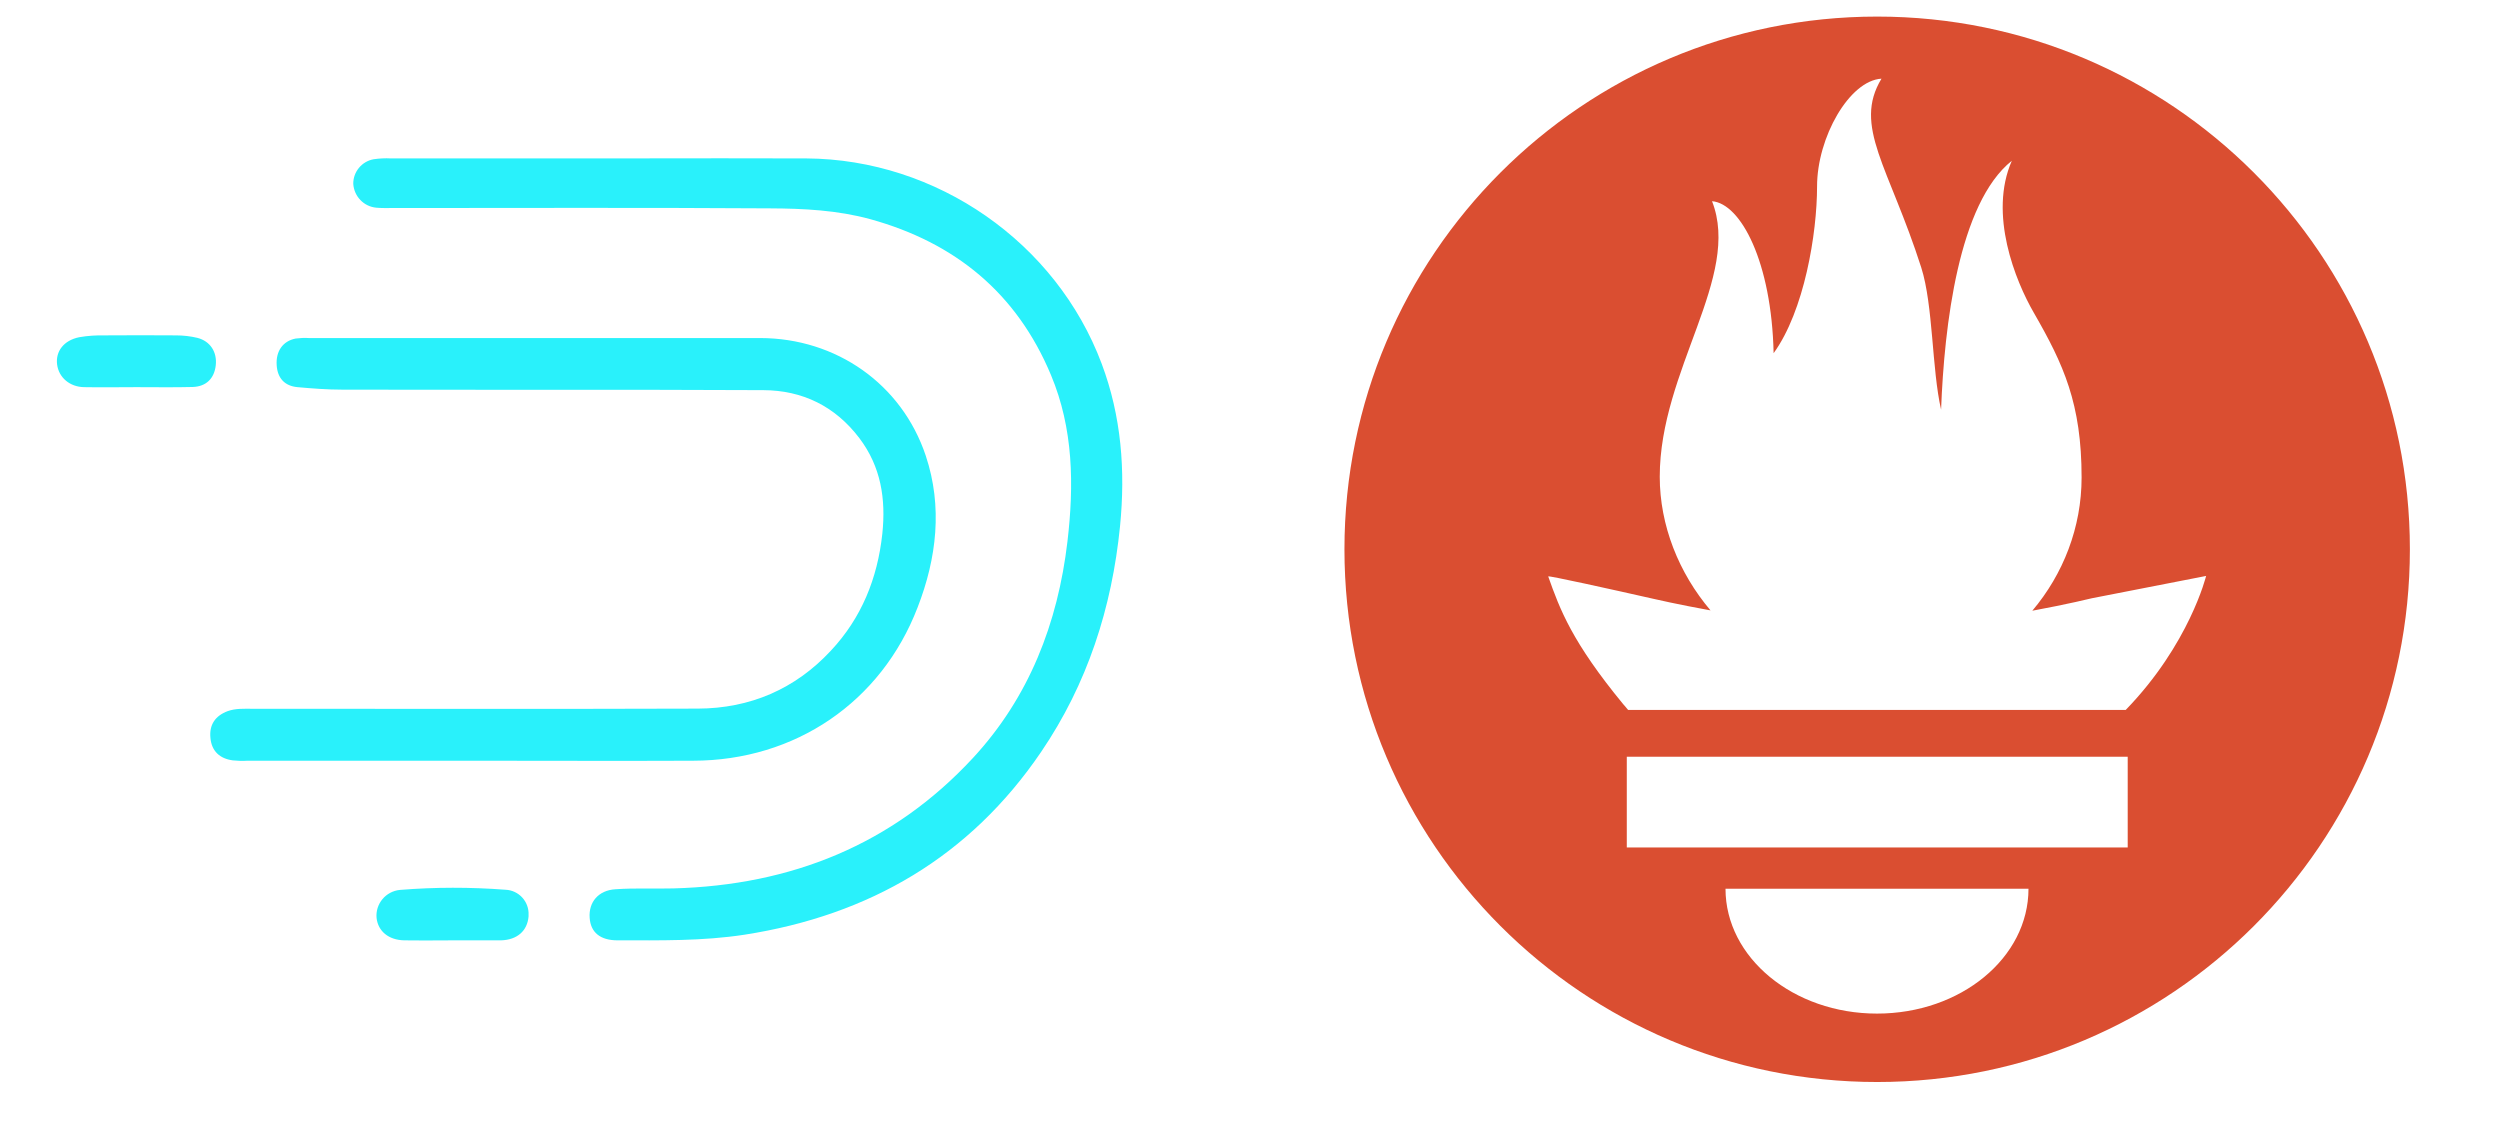
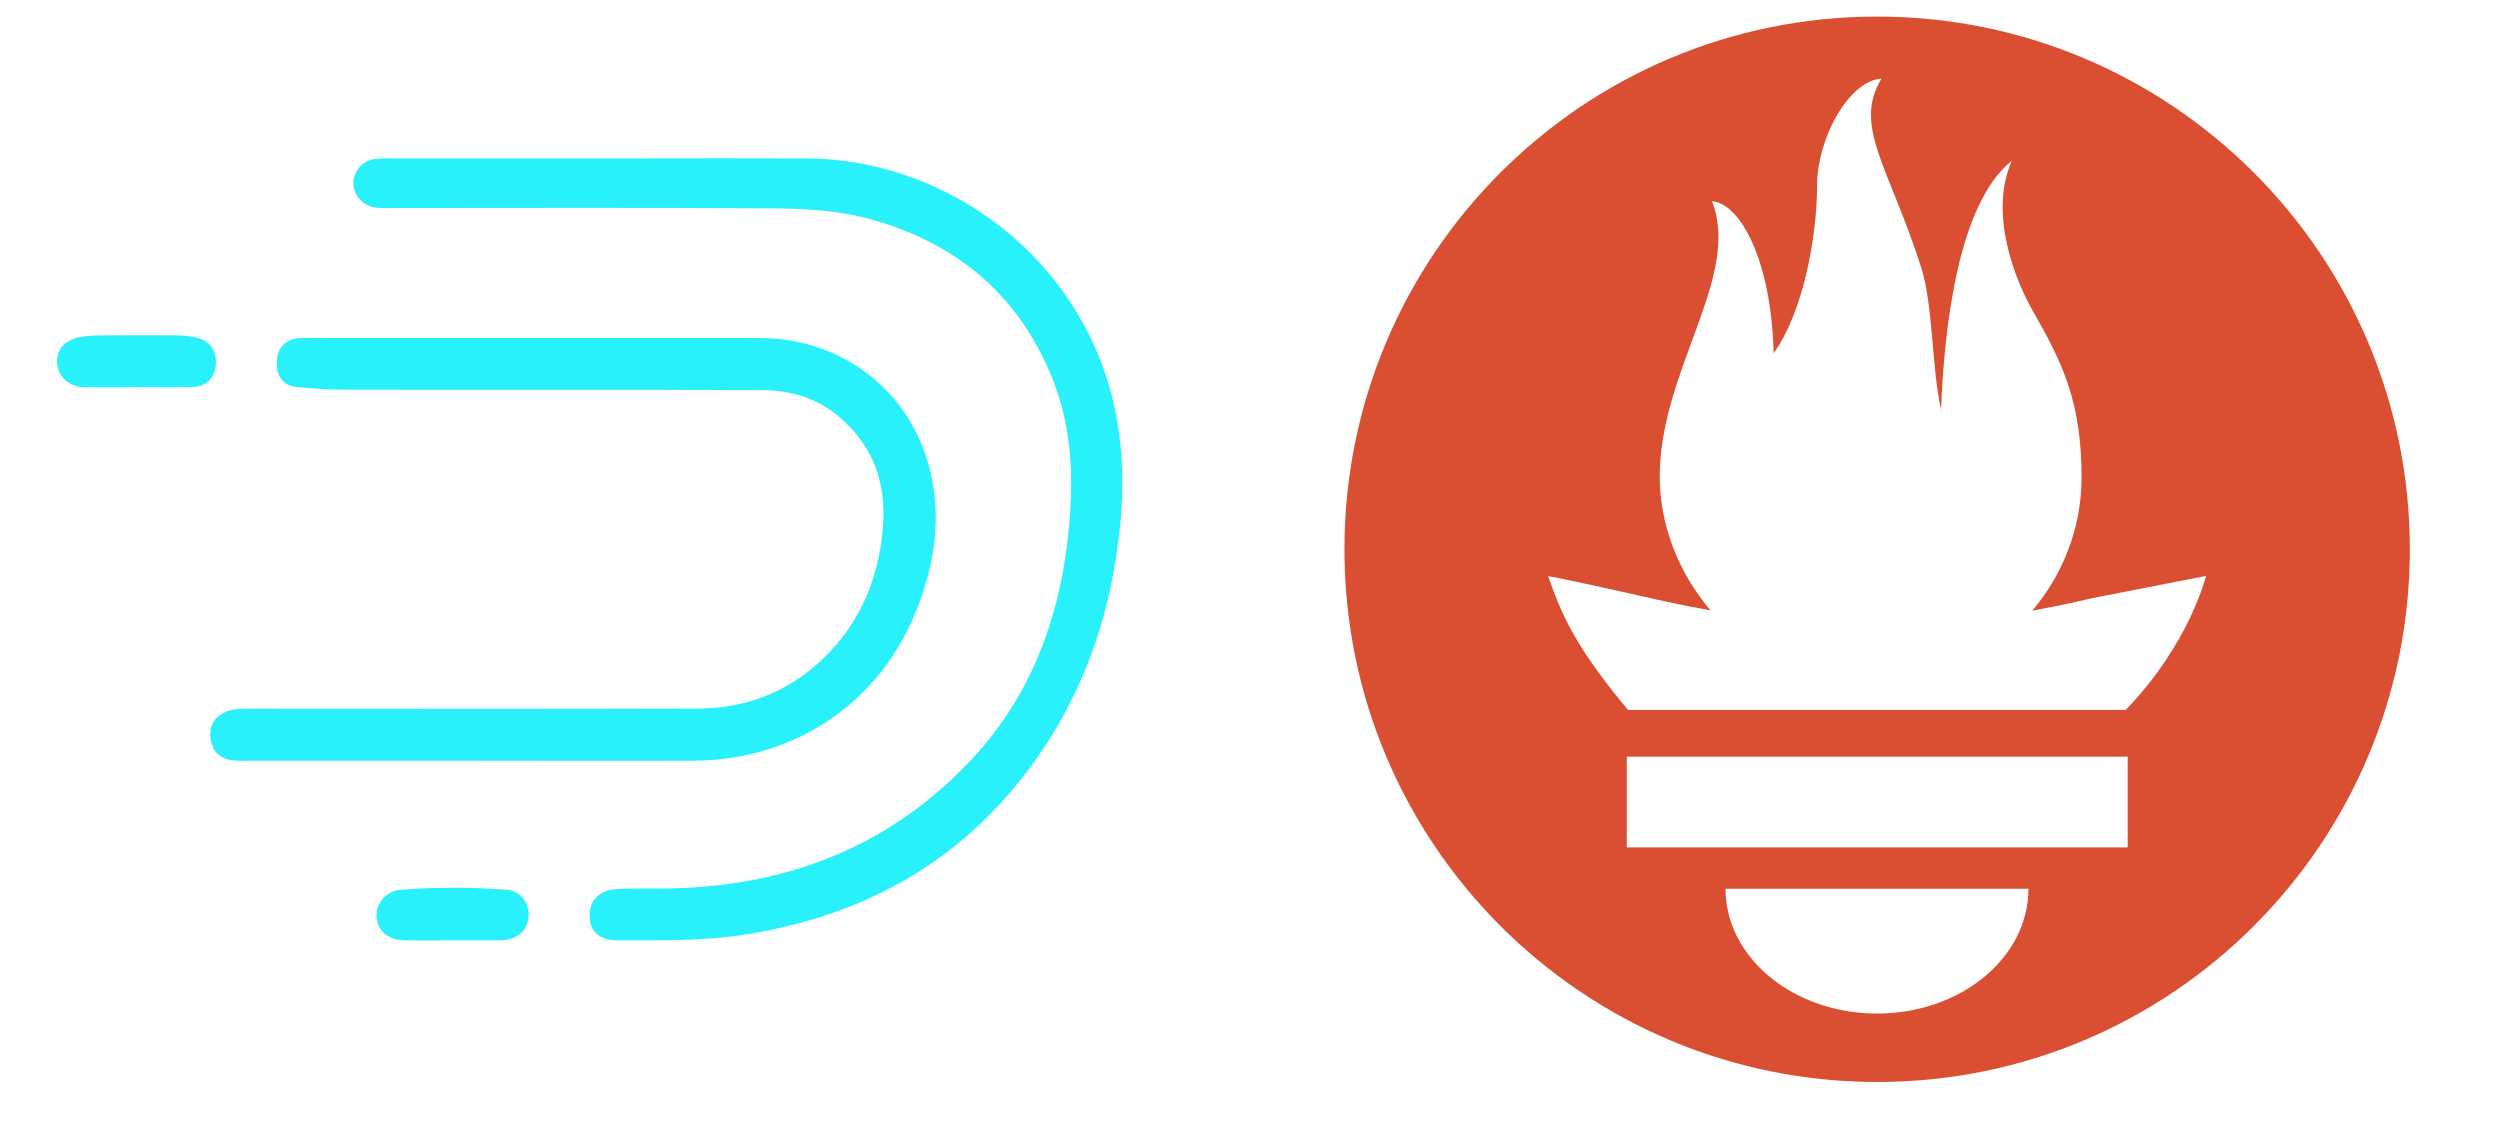
- <svg xmlns="http://www.w3.org/2000/svg" xmlns:xlink="http://www.w3.org/1999/xlink" version="1.1" preserveAspectRatio="xMidYMid meet" viewBox="235.805 262.764 145.343 68" width="141.34" height="64">
+ <svg xmlns="http://www.w3.org/2000/svg" xmlns:xlink="http://www.w3.org/1999/xlink" version="1.1" preserveAspectRatio="xMidYMid meet" viewBox="235.805 262.764 145.343 68" width="282.69" height="128">
  <defs>
    <path d="M281.83 272.28C289.66 272.33 296.84 277.33 299.57 284.62C300.75 287.77 301 291.02 300.67 294.37C300.18 299.28 298.71 303.84 295.93 307.93C291.65 314.23 285.61 317.74 278.12 318.91C275.59 319.3 273.04 319.25 270.49 319.25C269.44 319.25 268.87 318.77 268.81 317.9C268.74 316.96 269.33 316.24 270.37 316.18C271.53 316.1 272.69 316.16 273.85 316.13C280.9 315.94 287 313.51 291.83 308.3C295.21 304.65 296.93 300.2 297.51 295.3C297.91 291.9 297.87 288.51 296.52 285.29C294.46 280.36 290.76 277.34 285.67 275.93C283.7 275.39 281.67 275.29 279.65 275.28C272.08 275.23 264.51 275.26 256.95 275.26C256.63 275.26 256.31 275.27 255.99 275.24C255.24 275.17 254.66 274.56 254.61 273.81C254.6 273.09 255.12 272.46 255.83 272.33C256.18 272.28 256.53 272.26 256.87 272.28C257.72 272.28 261.95 272.28 269.57 272.28C275.02 272.27 279.1 272.27 281.83 272.28Z" id="a1bYbNzbVM" />
    <path d="M248.25 308.46C247.96 308.48 247.67 308.47 247.38 308.44C246.6 308.34 246.1 307.89 246.03 307.09C245.95 306.3 246.32 305.76 247.07 305.48C247.55 305.31 248.04 305.34 248.53 305.34C257.46 305.34 266.39 305.36 275.31 305.33C278.44 305.32 281.15 304.16 283.29 301.86C285.14 299.89 286.1 297.51 286.39 294.83C286.61 292.73 286.31 290.8 285.01 289.08C283.56 287.17 281.6 286.21 279.24 286.2C270.81 286.16 262.37 286.19 253.94 286.17C253.05 286.17 252.15 286.1 251.26 286.02C250.49 285.95 250.06 285.48 250.01 284.71C249.95 283.86 250.38 283.25 251.15 283.1C251.41 283.07 251.67 283.05 251.93 283.07C254.64 283.07 276.35 283.07 279.06 283.07C283.62 283.08 287.56 285.83 289 290.14C290.02 293.2 289.66 296.29 288.51 299.25C286.32 304.95 281.15 308.45 275.03 308.46C270.63 308.48 266.22 308.46 261.82 308.46C259.11 308.46 249.61 308.46 248.25 308.46ZM238.45 286.02C237.58 286.01 236.92 285.44 236.82 284.66C236.72 283.88 237.21 283.21 238.15 283.02C238.66 282.93 239.18 282.9 239.7 282.91C241.12 282.9 242.54 282.9 243.96 282.91C244.4 282.91 244.83 282.96 245.25 283.06C246.02 283.26 246.44 283.91 246.35 284.71C246.26 285.5 245.78 285.98 244.97 286.01C243.84 286.04 242.71 286.02 241.58 286.02C240.54 286.02 239.5 286.04 238.45 286.02ZM257.67 319.25C256.73 319.23 256.1 318.7 256.01 317.91C255.93 317.06 256.56 316.3 257.42 316.22C259.52 316.05 261.64 316.05 263.75 316.21C264.55 316.24 265.18 316.92 265.14 317.73C265.14 317.76 265.14 317.79 265.14 317.81C265.07 318.68 264.46 319.22 263.49 319.25C263.3 319.25 262.35 319.25 260.62 319.25C259.31 319.26 258.33 319.26 257.67 319.25Z" id="gCfp0ZQMz" />
    <path d="M314.15 295.76C314.15 313.44 328.48 327.76 346.15 327.76C363.82 327.76 378.15 313.44 378.15 295.76C378.15 278.09 363.82 263.76 346.15 263.76C328.47 263.76 314.15 278.09 314.15 295.76ZM337.04 316.15C338.86 316.15 353.42 316.15 355.24 316.15C355.24 320.3 351.17 323.65 346.14 323.65C341.12 323.65 337.04 320.29 337.04 316.15ZM361.2 313.67L331.11 313.67L331.11 308.22L361.2 308.22L361.2 313.67ZM331.19 305.41C331.02 305.2 330.92 305.09 330.9 305.07C327.82 301.33 327.09 299.37 326.39 297.39C326.38 297.32 330.12 298.15 332.78 298.75C332.78 298.75 334.15 299.07 336.14 299.43C334.23 297.18 333.09 294.32 333.09 291.4C333.09 284.99 338.01 279.38 336.23 274.85C337.96 274.99 339.81 278.5 339.93 283.98C341.77 281.44 342.54 276.8 342.54 273.96C342.54 271.02 344.48 267.6 346.41 267.49C344.68 270.34 346.86 272.78 348.8 278.84C349.52 281.11 349.43 284.94 349.99 287.37C350.18 282.33 351.04 274.97 354.24 272.42C352.83 275.62 354.45 279.63 355.56 281.55C357.35 284.66 358.43 287.01 358.43 291.45C358.43 294.44 357.33 297.25 355.47 299.45C357.59 299.06 359.05 298.7 359.05 298.7C359.73 298.57 365.22 297.49 365.91 297.36C365.91 297.36 364.91 301.46 361.08 305.41C361.08 305.41 351.12 305.41 331.19 305.41Z" id="isz4BRBku" />
  </defs>
  <g>
    <g>
      <use xlink:href="#a1bYbNzbVM" opacity="1" fill="#29f1fb" fill-opacity="1" />
      <g>
        <use xlink:href="#a1bYbNzbVM" opacity="1" fill-opacity="0" stroke="#000000" stroke-width="0.1" stroke-opacity="0" />
      </g>
    </g>
    <g>
      <use xlink:href="#gCfp0ZQMz" opacity="1" fill="#29f1fb" fill-opacity="1" />
      <g>
        <use xlink:href="#gCfp0ZQMz" opacity="1" fill-opacity="0" stroke="#000000" stroke-width="0.1" stroke-opacity="0" />
      </g>
    </g>
    <g>
      <use xlink:href="#isz4BRBku" opacity="1" fill="#da4e31" fill-opacity="1" />
      <g>
        <use xlink:href="#isz4BRBku" opacity="1" fill-opacity="0" stroke="#000000" stroke-width="1" stroke-opacity="0" />
      </g>
    </g>
  </g>
</svg>
